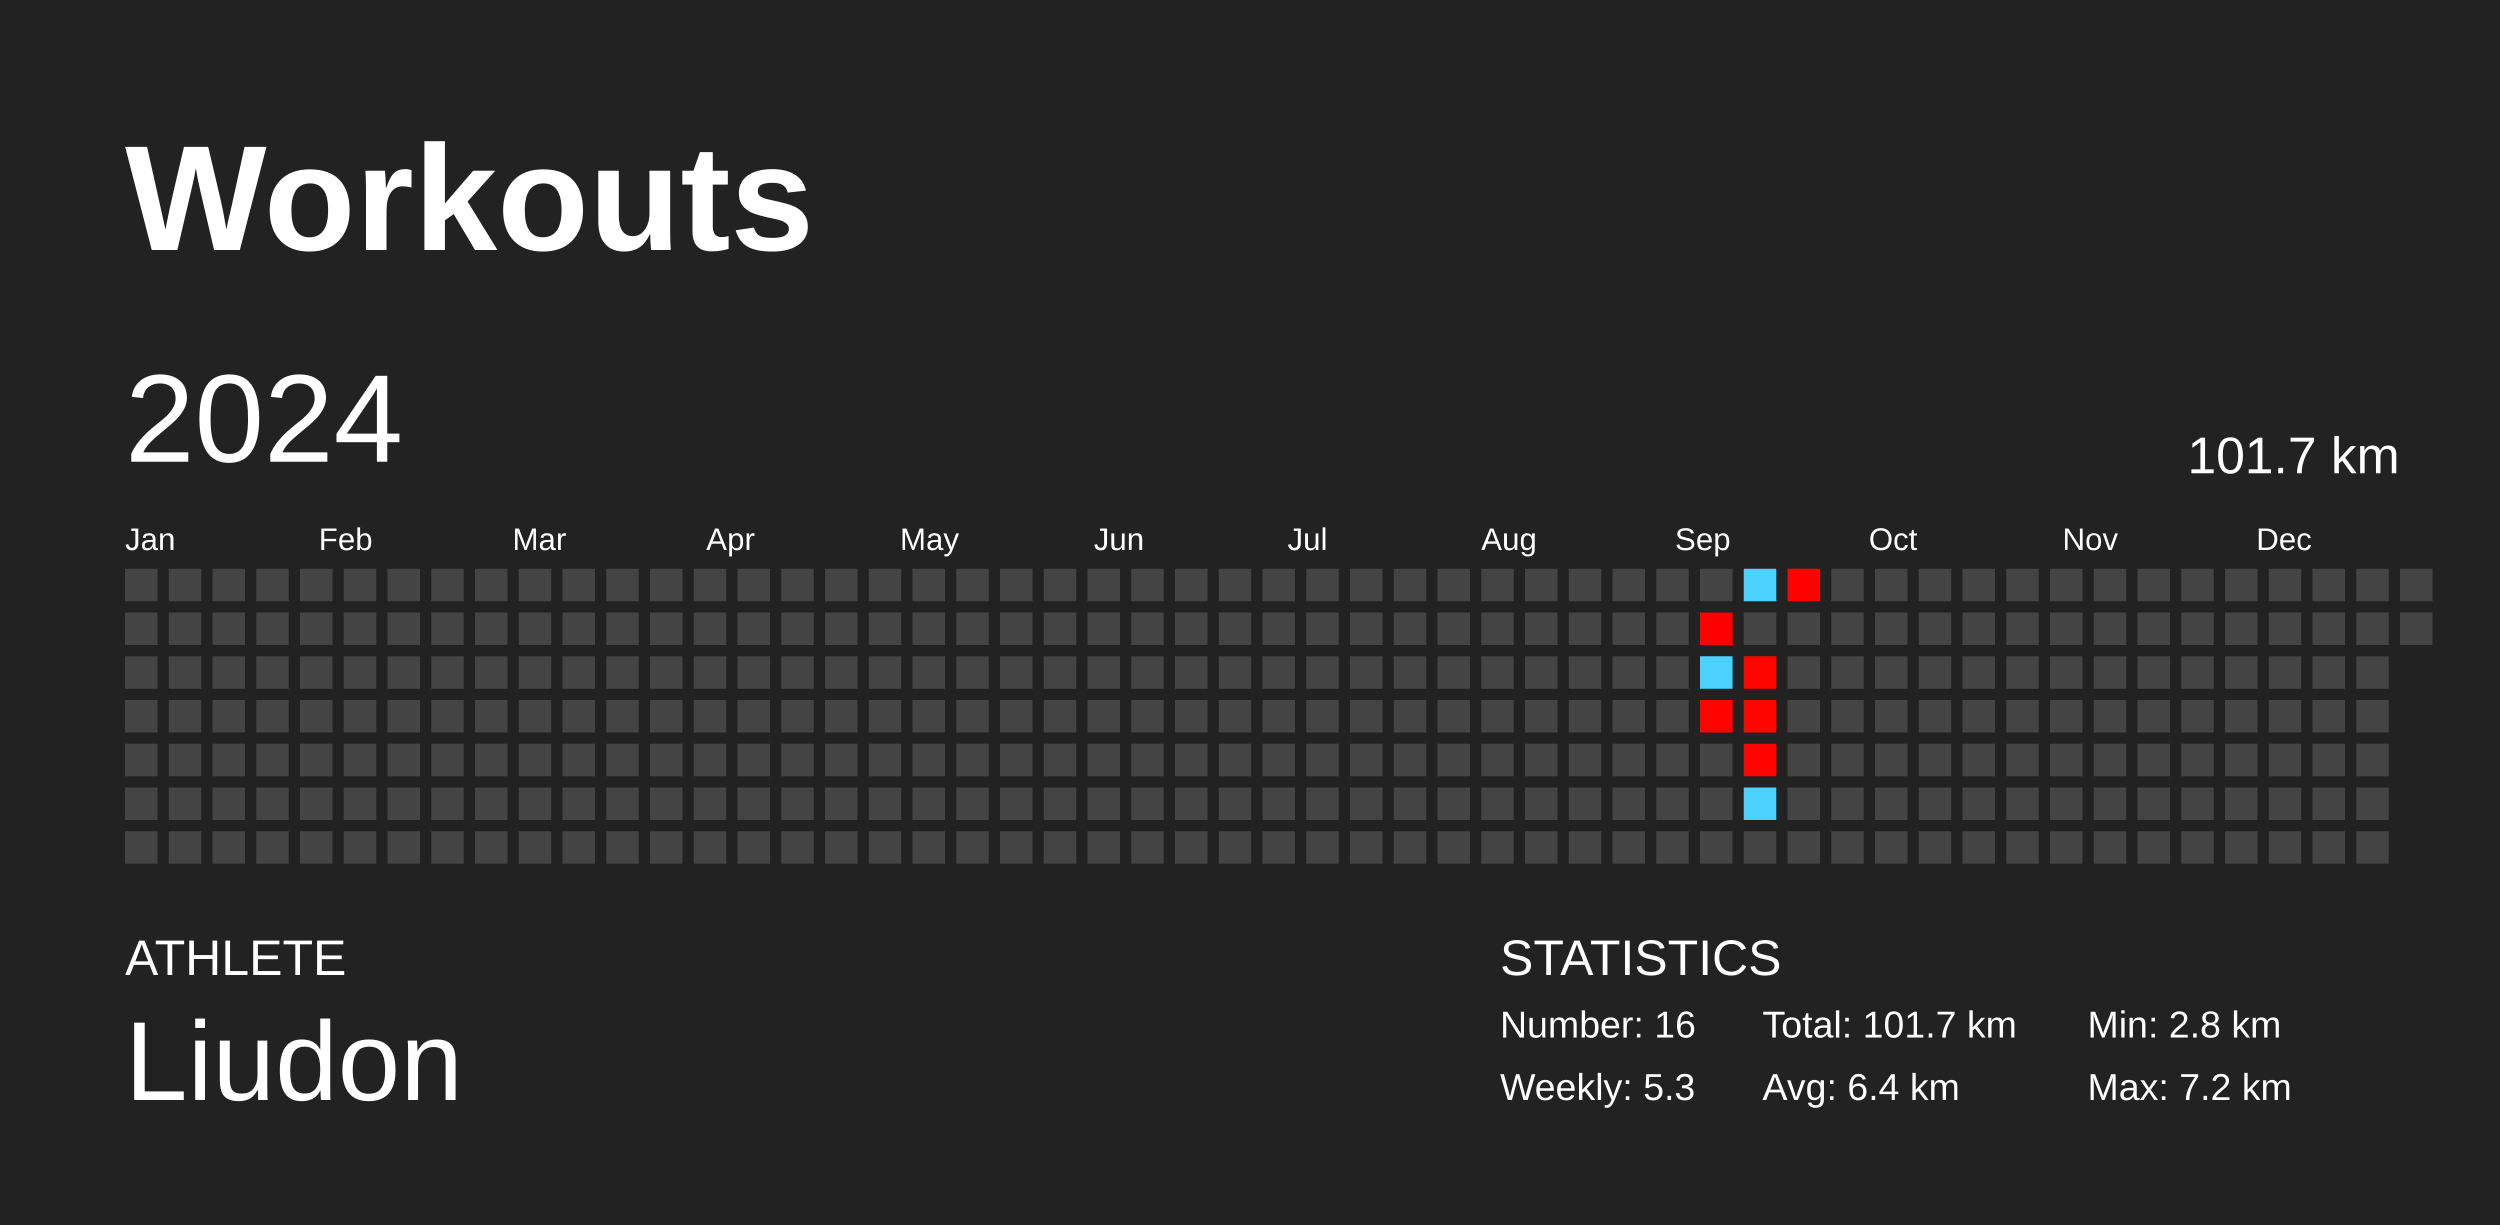
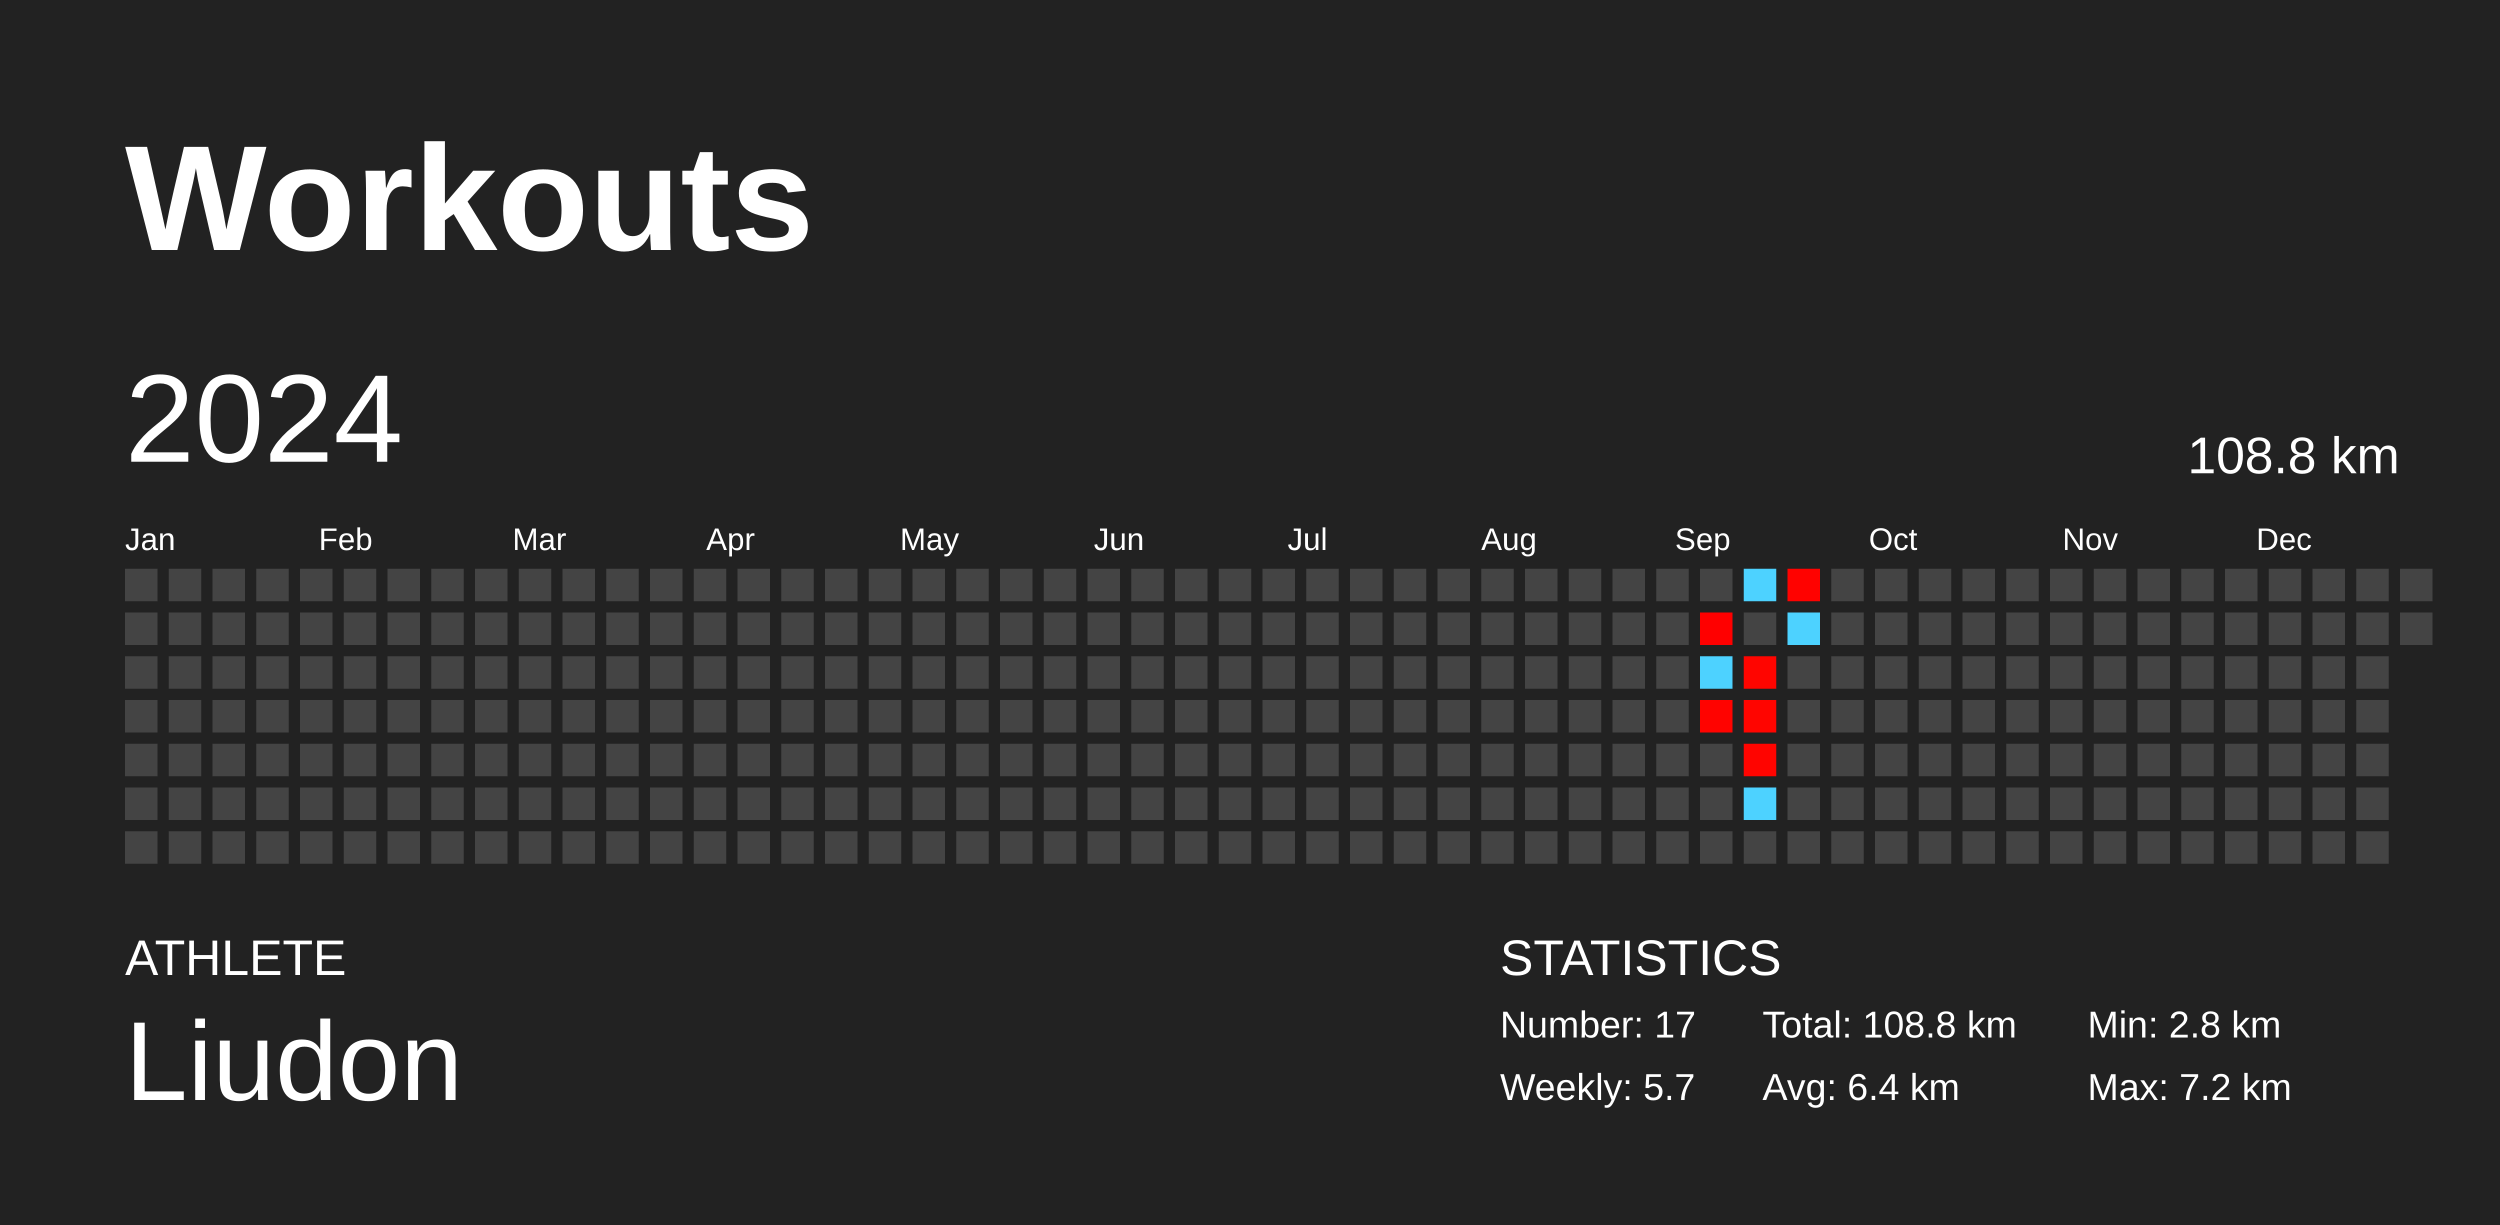
<svg xmlns="http://www.w3.org/2000/svg" baseProfile="full" height="98mm" version="1.1" viewBox="0,0,200,98" width="200mm">
  <defs />
  <rect fill="#222222" height="98" width="200" x="0" y="0" />
  <text fill="#FFFFFF" style="font-size:12px; font-family:Arial; font-weight:bold;" x="10" y="20">Workouts</text>
  <text fill="#FFFFFF" style="font-size:4px; font-family:Arial" x="10" y="78">ATHLETE</text>
  <text fill="#FFFFFF" style="font-size:9px; font-family:Arial" x="10" y="88">Liudon</text>
  <text fill="#FFFFFF" style="font-size:4px; font-family:Arial" x="120" y="78">STATISTICS</text>
-   <text fill="#FFFFFF" style="font-size:3px; font-family:Arial" x="120" y="83">Number: 16</text>
-   <text fill="#FFFFFF" style="font-size:3px; font-family:Arial" x="120" y="88">Weekly: 5.3</text>
-   <text fill="#FFFFFF" style="font-size:3px; font-family:Arial" x="141" y="83">Total: 101.7 km</text>
+   <text fill="#FFFFFF" style="font-size:3px; font-family:Arial" x="120" y="83">Number: 17</text>
+   <text fill="#FFFFFF" style="font-size:3px; font-family:Arial" x="120" y="88">Weekly: 5.7</text>
+   <text fill="#FFFFFF" style="font-size:3px; font-family:Arial" x="141" y="83">Total: 108.8 km</text>
  <text fill="#FFFFFF" style="font-size:3px; font-family:Arial" x="141" y="88">Avg: 6.4 km</text>
  <text fill="#FFFFFF" style="font-size:3px; font-family:Arial" x="167" y="83">Min: 2.8 km</text>
  <text fill="#FFFFFF" style="font-size:3px; font-family:Arial" x="167" y="88">Max: 7.2 km</text>
  <text dominant-baseline="hanging" fill="#FFFFFF" style="font-size:10.0px; font-family:Arial;" x="10" y="30">2024</text>
-   <text dominant-baseline="hanging" fill="#FFFFFF" style="font-size:4.125px; font-family:Arial;" x="175" y="35">101.7 km</text>
+   <text dominant-baseline="hanging" fill="#FFFFFF" style="font-size:4.125px; font-family:Arial;" x="175" y="35">108.8 km</text>
  <text fill="#FFFFFF" style="font-size:2.5px; font-family:Arial" x="10.0" y="44">Jan</text>
  <text fill="#FFFFFF" style="font-size:2.5px; font-family:Arial" x="25.5" y="44">Feb</text>
  <text fill="#FFFFFF" style="font-size:2.5px; font-family:Arial" x="41.0" y="44">Mar</text>
  <text fill="#FFFFFF" style="font-size:2.5px; font-family:Arial" x="56.5" y="44">Apr</text>
  <text fill="#FFFFFF" style="font-size:2.5px; font-family:Arial" x="72.0" y="44">May</text>
  <text fill="#FFFFFF" style="font-size:2.5px; font-family:Arial" x="87.5" y="44">Jun</text>
  <text fill="#FFFFFF" style="font-size:2.5px; font-family:Arial" x="103.0" y="44">Jul</text>
  <text fill="#FFFFFF" style="font-size:2.5px; font-family:Arial" x="118.5" y="44">Aug</text>
  <text fill="#FFFFFF" style="font-size:2.5px; font-family:Arial" x="134.0" y="44">Sep</text>
  <text fill="#FFFFFF" style="font-size:2.5px; font-family:Arial" x="149.5" y="44">Oct</text>
  <text fill="#FFFFFF" style="font-size:2.5px; font-family:Arial" x="165.0" y="44">Nov</text>
  <text fill="#FFFFFF" style="font-size:2.5px; font-family:Arial" x="180.5" y="44">Dec</text>
  <rect fill="#444444" height="2.6" width="2.6" x="10.0" y="45.5" />
  <rect fill="#444444" height="2.6" width="2.6" x="10.0" y="49.0" />
  <rect fill="#444444" height="2.6" width="2.6" x="10.0" y="52.5" />
  <rect fill="#444444" height="2.6" width="2.6" x="10.0" y="56.0" />
  <rect fill="#444444" height="2.6" width="2.6" x="10.0" y="59.5" />
  <rect fill="#444444" height="2.6" width="2.6" x="10.0" y="63.0" />
  <rect fill="#444444" height="2.6" width="2.6" x="10.0" y="66.5" />
  <rect fill="#444444" height="2.6" width="2.6" x="13.5" y="45.5" />
  <rect fill="#444444" height="2.6" width="2.6" x="13.5" y="49.0" />
  <rect fill="#444444" height="2.6" width="2.6" x="13.5" y="52.5" />
  <rect fill="#444444" height="2.6" width="2.6" x="13.5" y="56.0" />
  <rect fill="#444444" height="2.6" width="2.6" x="13.5" y="59.5" />
  <rect fill="#444444" height="2.6" width="2.6" x="13.5" y="63.0" />
  <rect fill="#444444" height="2.6" width="2.6" x="13.5" y="66.5" />
  <rect fill="#444444" height="2.6" width="2.6" x="17.0" y="45.5" />
  <rect fill="#444444" height="2.6" width="2.6" x="17.0" y="49.0" />
  <rect fill="#444444" height="2.6" width="2.6" x="17.0" y="52.5" />
  <rect fill="#444444" height="2.6" width="2.6" x="17.0" y="56.0" />
  <rect fill="#444444" height="2.6" width="2.6" x="17.0" y="59.5" />
  <rect fill="#444444" height="2.6" width="2.6" x="17.0" y="63.0" />
  <rect fill="#444444" height="2.6" width="2.6" x="17.0" y="66.5" />
  <rect fill="#444444" height="2.6" width="2.6" x="20.5" y="45.5" />
  <rect fill="#444444" height="2.6" width="2.6" x="20.5" y="49.0" />
  <rect fill="#444444" height="2.6" width="2.6" x="20.5" y="52.5" />
  <rect fill="#444444" height="2.6" width="2.6" x="20.5" y="56.0" />
  <rect fill="#444444" height="2.6" width="2.6" x="20.5" y="59.5" />
  <rect fill="#444444" height="2.6" width="2.6" x="20.5" y="63.0" />
  <rect fill="#444444" height="2.6" width="2.6" x="20.5" y="66.5" />
  <rect fill="#444444" height="2.6" width="2.6" x="24.0" y="45.5" />
  <rect fill="#444444" height="2.6" width="2.6" x="24.0" y="49.0" />
  <rect fill="#444444" height="2.6" width="2.6" x="24.0" y="52.5" />
  <rect fill="#444444" height="2.6" width="2.6" x="24.0" y="56.0" />
  <rect fill="#444444" height="2.6" width="2.6" x="24.0" y="59.5" />
  <rect fill="#444444" height="2.6" width="2.6" x="24.0" y="63.0" />
  <rect fill="#444444" height="2.6" width="2.6" x="24.0" y="66.5" />
  <rect fill="#444444" height="2.6" width="2.6" x="27.5" y="45.5" />
  <rect fill="#444444" height="2.6" width="2.6" x="27.5" y="49.0" />
  <rect fill="#444444" height="2.6" width="2.6" x="27.5" y="52.5" />
  <rect fill="#444444" height="2.6" width="2.6" x="27.5" y="56.0" />
  <rect fill="#444444" height="2.6" width="2.6" x="27.5" y="59.5" />
  <rect fill="#444444" height="2.6" width="2.6" x="27.5" y="63.0" />
  <rect fill="#444444" height="2.6" width="2.6" x="27.5" y="66.5" />
  <rect fill="#444444" height="2.6" width="2.6" x="31.0" y="45.5" />
  <rect fill="#444444" height="2.6" width="2.6" x="31.0" y="49.0" />
  <rect fill="#444444" height="2.6" width="2.6" x="31.0" y="52.5" />
  <rect fill="#444444" height="2.6" width="2.6" x="31.0" y="56.0" />
  <rect fill="#444444" height="2.6" width="2.6" x="31.0" y="59.5" />
  <rect fill="#444444" height="2.6" width="2.6" x="31.0" y="63.0" />
  <rect fill="#444444" height="2.6" width="2.6" x="31.0" y="66.5" />
  <rect fill="#444444" height="2.6" width="2.6" x="34.5" y="45.5" />
  <rect fill="#444444" height="2.6" width="2.6" x="34.5" y="49.0" />
  <rect fill="#444444" height="2.6" width="2.6" x="34.5" y="52.5" />
  <rect fill="#444444" height="2.6" width="2.6" x="34.5" y="56.0" />
  <rect fill="#444444" height="2.6" width="2.6" x="34.5" y="59.5" />
  <rect fill="#444444" height="2.6" width="2.6" x="34.5" y="63.0" />
  <rect fill="#444444" height="2.6" width="2.6" x="34.5" y="66.5" />
  <rect fill="#444444" height="2.6" width="2.6" x="38.0" y="45.5" />
  <rect fill="#444444" height="2.6" width="2.6" x="38.0" y="49.0" />
  <rect fill="#444444" height="2.6" width="2.6" x="38.0" y="52.5" />
  <rect fill="#444444" height="2.6" width="2.6" x="38.0" y="56.0" />
  <rect fill="#444444" height="2.6" width="2.6" x="38.0" y="59.5" />
  <rect fill="#444444" height="2.6" width="2.6" x="38.0" y="63.0" />
  <rect fill="#444444" height="2.6" width="2.6" x="38.0" y="66.5" />
  <rect fill="#444444" height="2.6" width="2.6" x="41.5" y="45.5" />
  <rect fill="#444444" height="2.6" width="2.6" x="41.5" y="49.0" />
  <rect fill="#444444" height="2.6" width="2.6" x="41.5" y="52.5" />
  <rect fill="#444444" height="2.6" width="2.6" x="41.5" y="56.0" />
  <rect fill="#444444" height="2.6" width="2.6" x="41.5" y="59.5" />
  <rect fill="#444444" height="2.6" width="2.6" x="41.5" y="63.0" />
  <rect fill="#444444" height="2.6" width="2.6" x="41.5" y="66.5" />
  <rect fill="#444444" height="2.6" width="2.6" x="45.0" y="45.5" />
  <rect fill="#444444" height="2.6" width="2.6" x="45.0" y="49.0" />
  <rect fill="#444444" height="2.6" width="2.6" x="45.0" y="52.5" />
  <rect fill="#444444" height="2.6" width="2.6" x="45.0" y="56.0" />
  <rect fill="#444444" height="2.6" width="2.6" x="45.0" y="59.5" />
  <rect fill="#444444" height="2.6" width="2.6" x="45.0" y="63.0" />
  <rect fill="#444444" height="2.6" width="2.6" x="45.0" y="66.5" />
  <rect fill="#444444" height="2.6" width="2.6" x="48.5" y="45.5" />
  <rect fill="#444444" height="2.6" width="2.6" x="48.5" y="49.0" />
  <rect fill="#444444" height="2.6" width="2.6" x="48.5" y="52.5" />
  <rect fill="#444444" height="2.6" width="2.6" x="48.5" y="56.0" />
  <rect fill="#444444" height="2.6" width="2.6" x="48.5" y="59.5" />
  <rect fill="#444444" height="2.6" width="2.6" x="48.5" y="63.0" />
  <rect fill="#444444" height="2.6" width="2.6" x="48.5" y="66.5" />
  <rect fill="#444444" height="2.6" width="2.6" x="52.0" y="45.5" />
  <rect fill="#444444" height="2.6" width="2.6" x="52.0" y="49.0" />
  <rect fill="#444444" height="2.6" width="2.6" x="52.0" y="52.5" />
  <rect fill="#444444" height="2.6" width="2.6" x="52.0" y="56.0" />
  <rect fill="#444444" height="2.6" width="2.6" x="52.0" y="59.5" />
  <rect fill="#444444" height="2.6" width="2.6" x="52.0" y="63.0" />
  <rect fill="#444444" height="2.6" width="2.6" x="52.0" y="66.5" />
  <rect fill="#444444" height="2.6" width="2.6" x="55.5" y="45.5" />
  <rect fill="#444444" height="2.6" width="2.6" x="55.5" y="49.0" />
  <rect fill="#444444" height="2.6" width="2.6" x="55.5" y="52.5" />
  <rect fill="#444444" height="2.6" width="2.6" x="55.5" y="56.0" />
  <rect fill="#444444" height="2.6" width="2.6" x="55.5" y="59.5" />
  <rect fill="#444444" height="2.6" width="2.6" x="55.5" y="63.0" />
  <rect fill="#444444" height="2.6" width="2.6" x="55.5" y="66.5" />
  <rect fill="#444444" height="2.6" width="2.6" x="59.0" y="45.5" />
  <rect fill="#444444" height="2.6" width="2.6" x="59.0" y="49.0" />
  <rect fill="#444444" height="2.6" width="2.6" x="59.0" y="52.5" />
  <rect fill="#444444" height="2.6" width="2.6" x="59.0" y="56.0" />
  <rect fill="#444444" height="2.6" width="2.6" x="59.0" y="59.5" />
  <rect fill="#444444" height="2.6" width="2.6" x="59.0" y="63.0" />
  <rect fill="#444444" height="2.6" width="2.6" x="59.0" y="66.5" />
  <rect fill="#444444" height="2.6" width="2.6" x="62.5" y="45.5" />
  <rect fill="#444444" height="2.6" width="2.6" x="62.5" y="49.0" />
  <rect fill="#444444" height="2.6" width="2.6" x="62.5" y="52.5" />
  <rect fill="#444444" height="2.6" width="2.6" x="62.5" y="56.0" />
  <rect fill="#444444" height="2.6" width="2.6" x="62.5" y="59.5" />
  <rect fill="#444444" height="2.6" width="2.6" x="62.5" y="63.0" />
  <rect fill="#444444" height="2.6" width="2.6" x="62.5" y="66.5" />
  <rect fill="#444444" height="2.6" width="2.6" x="66.0" y="45.5" />
  <rect fill="#444444" height="2.6" width="2.6" x="66.0" y="49.0" />
  <rect fill="#444444" height="2.6" width="2.6" x="66.0" y="52.5" />
  <rect fill="#444444" height="2.6" width="2.6" x="66.0" y="56.0" />
  <rect fill="#444444" height="2.6" width="2.6" x="66.0" y="59.5" />
  <rect fill="#444444" height="2.6" width="2.6" x="66.0" y="63.0" />
  <rect fill="#444444" height="2.6" width="2.6" x="66.0" y="66.5" />
  <rect fill="#444444" height="2.6" width="2.6" x="69.5" y="45.5" />
  <rect fill="#444444" height="2.6" width="2.6" x="69.5" y="49.0" />
  <rect fill="#444444" height="2.6" width="2.6" x="69.5" y="52.5" />
  <rect fill="#444444" height="2.6" width="2.6" x="69.5" y="56.0" />
  <rect fill="#444444" height="2.6" width="2.6" x="69.5" y="59.5" />
  <rect fill="#444444" height="2.6" width="2.6" x="69.5" y="63.0" />
  <rect fill="#444444" height="2.6" width="2.6" x="69.5" y="66.5" />
  <rect fill="#444444" height="2.6" width="2.6" x="73.0" y="45.5" />
  <rect fill="#444444" height="2.6" width="2.6" x="73.0" y="49.0" />
  <rect fill="#444444" height="2.6" width="2.6" x="73.0" y="52.5" />
  <rect fill="#444444" height="2.6" width="2.6" x="73.0" y="56.0" />
  <rect fill="#444444" height="2.6" width="2.6" x="73.0" y="59.5" />
  <rect fill="#444444" height="2.6" width="2.6" x="73.0" y="63.0" />
  <rect fill="#444444" height="2.6" width="2.6" x="73.0" y="66.5" />
  <rect fill="#444444" height="2.6" width="2.6" x="76.5" y="45.5" />
  <rect fill="#444444" height="2.6" width="2.6" x="76.5" y="49.0" />
  <rect fill="#444444" height="2.6" width="2.6" x="76.5" y="52.5" />
  <rect fill="#444444" height="2.6" width="2.6" x="76.5" y="56.0" />
  <rect fill="#444444" height="2.6" width="2.6" x="76.5" y="59.5" />
  <rect fill="#444444" height="2.6" width="2.6" x="76.5" y="63.0" />
  <rect fill="#444444" height="2.6" width="2.6" x="76.5" y="66.5" />
  <rect fill="#444444" height="2.6" width="2.6" x="80.0" y="45.5" />
  <rect fill="#444444" height="2.6" width="2.6" x="80.0" y="49.0" />
  <rect fill="#444444" height="2.6" width="2.6" x="80.0" y="52.5" />
  <rect fill="#444444" height="2.6" width="2.6" x="80.0" y="56.0" />
  <rect fill="#444444" height="2.6" width="2.6" x="80.0" y="59.5" />
  <rect fill="#444444" height="2.6" width="2.6" x="80.0" y="63.0" />
  <rect fill="#444444" height="2.6" width="2.6" x="80.0" y="66.5" />
  <rect fill="#444444" height="2.6" width="2.6" x="83.5" y="45.5" />
  <rect fill="#444444" height="2.6" width="2.6" x="83.5" y="49.0" />
  <rect fill="#444444" height="2.6" width="2.6" x="83.5" y="52.5" />
  <rect fill="#444444" height="2.6" width="2.6" x="83.5" y="56.0" />
  <rect fill="#444444" height="2.6" width="2.6" x="83.5" y="59.5" />
  <rect fill="#444444" height="2.6" width="2.6" x="83.5" y="63.0" />
  <rect fill="#444444" height="2.6" width="2.6" x="83.5" y="66.5" />
  <rect fill="#444444" height="2.6" width="2.6" x="87.0" y="45.5" />
  <rect fill="#444444" height="2.6" width="2.6" x="87.0" y="49.0" />
  <rect fill="#444444" height="2.6" width="2.6" x="87.0" y="52.5" />
  <rect fill="#444444" height="2.6" width="2.6" x="87.0" y="56.0" />
  <rect fill="#444444" height="2.6" width="2.6" x="87.0" y="59.5" />
  <rect fill="#444444" height="2.6" width="2.6" x="87.0" y="63.0" />
  <rect fill="#444444" height="2.6" width="2.6" x="87.0" y="66.5" />
  <rect fill="#444444" height="2.6" width="2.6" x="90.5" y="45.5" />
  <rect fill="#444444" height="2.6" width="2.6" x="90.5" y="49.0" />
  <rect fill="#444444" height="2.6" width="2.6" x="90.5" y="52.5" />
  <rect fill="#444444" height="2.6" width="2.6" x="90.5" y="56.0" />
  <rect fill="#444444" height="2.6" width="2.6" x="90.5" y="59.5" />
  <rect fill="#444444" height="2.6" width="2.6" x="90.5" y="63.0" />
  <rect fill="#444444" height="2.6" width="2.6" x="90.5" y="66.5" />
  <rect fill="#444444" height="2.6" width="2.6" x="94.0" y="45.5" />
  <rect fill="#444444" height="2.6" width="2.6" x="94.0" y="49.0" />
  <rect fill="#444444" height="2.6" width="2.6" x="94.0" y="52.5" />
  <rect fill="#444444" height="2.6" width="2.6" x="94.0" y="56.0" />
  <rect fill="#444444" height="2.6" width="2.6" x="94.0" y="59.5" />
  <rect fill="#444444" height="2.6" width="2.6" x="94.0" y="63.0" />
  <rect fill="#444444" height="2.6" width="2.6" x="94.0" y="66.5" />
  <rect fill="#444444" height="2.6" width="2.6" x="97.5" y="45.5" />
  <rect fill="#444444" height="2.6" width="2.6" x="97.5" y="49.0" />
  <rect fill="#444444" height="2.6" width="2.6" x="97.5" y="52.5" />
  <rect fill="#444444" height="2.6" width="2.6" x="97.5" y="56.0" />
  <rect fill="#444444" height="2.6" width="2.6" x="97.5" y="59.5" />
  <rect fill="#444444" height="2.6" width="2.6" x="97.5" y="63.0" />
  <rect fill="#444444" height="2.6" width="2.6" x="97.5" y="66.5" />
  <rect fill="#444444" height="2.6" width="2.6" x="101.0" y="45.5" />
  <rect fill="#444444" height="2.6" width="2.6" x="101.0" y="49.0" />
  <rect fill="#444444" height="2.6" width="2.6" x="101.0" y="52.5" />
  <rect fill="#444444" height="2.6" width="2.6" x="101.0" y="56.0" />
  <rect fill="#444444" height="2.6" width="2.6" x="101.0" y="59.5" />
  <rect fill="#444444" height="2.6" width="2.6" x="101.0" y="63.0" />
  <rect fill="#444444" height="2.6" width="2.6" x="101.0" y="66.5" />
  <rect fill="#444444" height="2.6" width="2.6" x="104.5" y="45.5" />
  <rect fill="#444444" height="2.6" width="2.6" x="104.5" y="49.0" />
  <rect fill="#444444" height="2.6" width="2.6" x="104.5" y="52.5" />
  <rect fill="#444444" height="2.6" width="2.6" x="104.5" y="56.0" />
  <rect fill="#444444" height="2.6" width="2.6" x="104.5" y="59.5" />
  <rect fill="#444444" height="2.6" width="2.6" x="104.5" y="63.0" />
  <rect fill="#444444" height="2.6" width="2.6" x="104.5" y="66.5" />
  <rect fill="#444444" height="2.6" width="2.6" x="108.0" y="45.5" />
  <rect fill="#444444" height="2.6" width="2.6" x="108.0" y="49.0" />
  <rect fill="#444444" height="2.6" width="2.6" x="108.0" y="52.5" />
  <rect fill="#444444" height="2.6" width="2.6" x="108.0" y="56.0" />
  <rect fill="#444444" height="2.6" width="2.6" x="108.0" y="59.5" />
  <rect fill="#444444" height="2.6" width="2.6" x="108.0" y="63.0" />
  <rect fill="#444444" height="2.6" width="2.6" x="108.0" y="66.5" />
  <rect fill="#444444" height="2.6" width="2.6" x="111.5" y="45.5" />
  <rect fill="#444444" height="2.6" width="2.6" x="111.5" y="49.0" />
  <rect fill="#444444" height="2.6" width="2.6" x="111.5" y="52.5" />
  <rect fill="#444444" height="2.6" width="2.6" x="111.5" y="56.0" />
  <rect fill="#444444" height="2.6" width="2.6" x="111.5" y="59.5" />
  <rect fill="#444444" height="2.6" width="2.6" x="111.5" y="63.0" />
  <rect fill="#444444" height="2.6" width="2.6" x="111.5" y="66.5" />
  <rect fill="#444444" height="2.6" width="2.6" x="115.0" y="45.5" />
  <rect fill="#444444" height="2.6" width="2.6" x="115.0" y="49.0" />
  <rect fill="#444444" height="2.6" width="2.6" x="115.0" y="52.5" />
  <rect fill="#444444" height="2.6" width="2.6" x="115.0" y="56.0" />
  <rect fill="#444444" height="2.6" width="2.6" x="115.0" y="59.5" />
  <rect fill="#444444" height="2.6" width="2.6" x="115.0" y="63.0" />
  <rect fill="#444444" height="2.6" width="2.6" x="115.0" y="66.5" />
  <rect fill="#444444" height="2.6" width="2.6" x="118.5" y="45.5" />
  <rect fill="#444444" height="2.6" width="2.6" x="118.5" y="49.0" />
  <rect fill="#444444" height="2.6" width="2.6" x="118.5" y="52.5" />
  <rect fill="#444444" height="2.6" width="2.6" x="118.5" y="56.0" />
  <rect fill="#444444" height="2.6" width="2.6" x="118.5" y="59.5" />
  <rect fill="#444444" height="2.6" width="2.6" x="118.5" y="63.0" />
  <rect fill="#444444" height="2.6" width="2.6" x="118.5" y="66.5" />
  <rect fill="#444444" height="2.6" width="2.6" x="122.0" y="45.5" />
  <rect fill="#444444" height="2.6" width="2.6" x="122.0" y="49.0" />
  <rect fill="#444444" height="2.6" width="2.6" x="122.0" y="52.5" />
  <rect fill="#444444" height="2.6" width="2.6" x="122.0" y="56.0" />
  <rect fill="#444444" height="2.6" width="2.6" x="122.0" y="59.5" />
  <rect fill="#444444" height="2.6" width="2.6" x="122.0" y="63.0" />
  <rect fill="#444444" height="2.6" width="2.6" x="122.0" y="66.5" />
  <rect fill="#444444" height="2.6" width="2.6" x="125.5" y="45.5" />
  <rect fill="#444444" height="2.6" width="2.6" x="125.5" y="49.0" />
  <rect fill="#444444" height="2.6" width="2.6" x="125.5" y="52.5" />
  <rect fill="#444444" height="2.6" width="2.6" x="125.5" y="56.0" />
  <rect fill="#444444" height="2.6" width="2.6" x="125.5" y="59.5" />
  <rect fill="#444444" height="2.6" width="2.6" x="125.5" y="63.0" />
  <rect fill="#444444" height="2.6" width="2.6" x="125.5" y="66.5" />
  <rect fill="#444444" height="2.6" width="2.6" x="129.0" y="45.5" />
  <rect fill="#444444" height="2.6" width="2.6" x="129.0" y="49.0" />
  <rect fill="#444444" height="2.6" width="2.6" x="129.0" y="52.5" />
  <rect fill="#444444" height="2.6" width="2.6" x="129.0" y="56.0" />
  <rect fill="#444444" height="2.6" width="2.6" x="129.0" y="59.5" />
  <rect fill="#444444" height="2.6" width="2.6" x="129.0" y="63.0" />
  <rect fill="#444444" height="2.6" width="2.6" x="129.0" y="66.5" />
  <rect fill="#444444" height="2.6" width="2.6" x="132.5" y="45.5" />
  <rect fill="#444444" height="2.6" width="2.6" x="132.5" y="49.0" />
  <rect fill="#444444" height="2.6" width="2.6" x="132.5" y="52.5" />
  <rect fill="#444444" height="2.6" width="2.6" x="132.5" y="56.0" />
  <rect fill="#444444" height="2.6" width="2.6" x="132.5" y="59.5" />
  <rect fill="#444444" height="2.6" width="2.6" x="132.5" y="63.0" />
  <rect fill="#444444" height="2.6" width="2.6" x="132.5" y="66.5" />
  <rect fill="#444444" height="2.6" width="2.6" x="136.0" y="45.5" />
  <rect fill="#ff0000" height="2.6" width="2.6" x="136.0" y="49.0" />
  <rect fill="#4dd2ff" height="2.6" width="2.6" x="136.0" y="52.5" />
  <rect fill="#ff0300" height="2.6" width="2.6" x="136.0" y="56.0" />
  <rect fill="#444444" height="2.6" width="2.6" x="136.0" y="59.5" />
  <rect fill="#444444" height="2.6" width="2.6" x="136.0" y="63.0" />
  <rect fill="#444444" height="2.6" width="2.6" x="136.0" y="66.5" />
  <rect fill="#4dd2ff" height="2.6" width="2.6" x="139.5" y="45.5" />
  <rect fill="#444444" height="2.6" width="2.6" x="139.5" y="49.0" />
  <rect fill="#ff0500" height="2.6" width="2.6" x="139.5" y="52.5" />
  <rect fill="#ff0500" height="2.6" width="2.6" x="139.5" y="56.0" />
  <rect fill="#ff0400" height="2.6" width="2.6" x="139.5" y="59.5" />
  <rect fill="#4dd2ff" height="2.6" width="2.6" x="139.5" y="63.0" />
  <rect fill="#444444" height="2.6" width="2.6" x="139.5" y="66.5" />
  <rect fill="#ff0200" height="2.6" width="2.6" x="143.0" y="45.5" />
-   <rect fill="#444444" height="2.6" width="2.6" x="143.0" y="49.0" />
+   <rect fill="#4dd2ff" height="2.6" width="2.6" x="143.0" y="49.0" />
  <rect fill="#444444" height="2.6" width="2.6" x="143.0" y="52.5" />
  <rect fill="#444444" height="2.6" width="2.6" x="143.0" y="56.0" />
  <rect fill="#444444" height="2.6" width="2.6" x="143.0" y="59.5" />
  <rect fill="#444444" height="2.6" width="2.6" x="143.0" y="63.0" />
  <rect fill="#444444" height="2.6" width="2.6" x="143.0" y="66.5" />
  <rect fill="#444444" height="2.6" width="2.6" x="146.5" y="45.5" />
  <rect fill="#444444" height="2.6" width="2.6" x="146.5" y="49.0" />
  <rect fill="#444444" height="2.6" width="2.6" x="146.5" y="52.5" />
  <rect fill="#444444" height="2.6" width="2.6" x="146.5" y="56.0" />
  <rect fill="#444444" height="2.6" width="2.6" x="146.5" y="59.5" />
  <rect fill="#444444" height="2.6" width="2.6" x="146.5" y="63.0" />
  <rect fill="#444444" height="2.6" width="2.6" x="146.5" y="66.5" />
  <rect fill="#444444" height="2.6" width="2.6" x="150.0" y="45.5" />
  <rect fill="#444444" height="2.6" width="2.6" x="150.0" y="49.0" />
  <rect fill="#444444" height="2.6" width="2.6" x="150.0" y="52.5" />
  <rect fill="#444444" height="2.6" width="2.6" x="150.0" y="56.0" />
  <rect fill="#444444" height="2.6" width="2.6" x="150.0" y="59.5" />
  <rect fill="#444444" height="2.6" width="2.6" x="150.0" y="63.0" />
  <rect fill="#444444" height="2.6" width="2.6" x="150.0" y="66.5" />
  <rect fill="#444444" height="2.6" width="2.6" x="153.5" y="45.5" />
  <rect fill="#444444" height="2.6" width="2.6" x="153.5" y="49.0" />
  <rect fill="#444444" height="2.6" width="2.6" x="153.5" y="52.5" />
  <rect fill="#444444" height="2.6" width="2.6" x="153.5" y="56.0" />
  <rect fill="#444444" height="2.6" width="2.6" x="153.5" y="59.5" />
  <rect fill="#444444" height="2.6" width="2.6" x="153.5" y="63.0" />
  <rect fill="#444444" height="2.6" width="2.6" x="153.5" y="66.5" />
  <rect fill="#444444" height="2.6" width="2.6" x="157.0" y="45.5" />
  <rect fill="#444444" height="2.6" width="2.6" x="157.0" y="49.0" />
  <rect fill="#444444" height="2.6" width="2.6" x="157.0" y="52.5" />
  <rect fill="#444444" height="2.6" width="2.6" x="157.0" y="56.0" />
  <rect fill="#444444" height="2.6" width="2.6" x="157.0" y="59.5" />
  <rect fill="#444444" height="2.6" width="2.6" x="157.0" y="63.0" />
  <rect fill="#444444" height="2.6" width="2.6" x="157.0" y="66.5" />
  <rect fill="#444444" height="2.6" width="2.6" x="160.5" y="45.5" />
  <rect fill="#444444" height="2.6" width="2.6" x="160.5" y="49.0" />
  <rect fill="#444444" height="2.6" width="2.6" x="160.5" y="52.5" />
  <rect fill="#444444" height="2.6" width="2.6" x="160.5" y="56.0" />
  <rect fill="#444444" height="2.6" width="2.6" x="160.5" y="59.5" />
  <rect fill="#444444" height="2.6" width="2.6" x="160.5" y="63.0" />
  <rect fill="#444444" height="2.6" width="2.6" x="160.5" y="66.5" />
  <rect fill="#444444" height="2.6" width="2.6" x="164.0" y="45.5" />
  <rect fill="#444444" height="2.6" width="2.6" x="164.0" y="49.0" />
  <rect fill="#444444" height="2.6" width="2.6" x="164.0" y="52.5" />
  <rect fill="#444444" height="2.6" width="2.6" x="164.0" y="56.0" />
  <rect fill="#444444" height="2.6" width="2.6" x="164.0" y="59.5" />
  <rect fill="#444444" height="2.6" width="2.6" x="164.0" y="63.0" />
  <rect fill="#444444" height="2.6" width="2.6" x="164.0" y="66.5" />
  <rect fill="#444444" height="2.6" width="2.6" x="167.5" y="45.5" />
  <rect fill="#444444" height="2.6" width="2.6" x="167.5" y="49.0" />
  <rect fill="#444444" height="2.6" width="2.6" x="167.5" y="52.5" />
  <rect fill="#444444" height="2.6" width="2.6" x="167.5" y="56.0" />
  <rect fill="#444444" height="2.6" width="2.6" x="167.5" y="59.5" />
  <rect fill="#444444" height="2.6" width="2.6" x="167.5" y="63.0" />
  <rect fill="#444444" height="2.6" width="2.6" x="167.5" y="66.5" />
  <rect fill="#444444" height="2.6" width="2.6" x="171.0" y="45.5" />
  <rect fill="#444444" height="2.6" width="2.6" x="171.0" y="49.0" />
  <rect fill="#444444" height="2.6" width="2.6" x="171.0" y="52.5" />
  <rect fill="#444444" height="2.6" width="2.6" x="171.0" y="56.0" />
  <rect fill="#444444" height="2.6" width="2.6" x="171.0" y="59.5" />
  <rect fill="#444444" height="2.6" width="2.6" x="171.0" y="63.0" />
  <rect fill="#444444" height="2.6" width="2.6" x="171.0" y="66.5" />
  <rect fill="#444444" height="2.6" width="2.6" x="174.5" y="45.5" />
  <rect fill="#444444" height="2.6" width="2.6" x="174.5" y="49.0" />
  <rect fill="#444444" height="2.6" width="2.6" x="174.5" y="52.5" />
  <rect fill="#444444" height="2.6" width="2.6" x="174.5" y="56.0" />
  <rect fill="#444444" height="2.6" width="2.6" x="174.5" y="59.5" />
  <rect fill="#444444" height="2.6" width="2.6" x="174.5" y="63.0" />
  <rect fill="#444444" height="2.6" width="2.6" x="174.5" y="66.5" />
  <rect fill="#444444" height="2.6" width="2.6" x="178.0" y="45.5" />
  <rect fill="#444444" height="2.6" width="2.6" x="178.0" y="49.0" />
  <rect fill="#444444" height="2.6" width="2.6" x="178.0" y="52.5" />
  <rect fill="#444444" height="2.6" width="2.6" x="178.0" y="56.0" />
  <rect fill="#444444" height="2.6" width="2.6" x="178.0" y="59.5" />
  <rect fill="#444444" height="2.6" width="2.6" x="178.0" y="63.0" />
  <rect fill="#444444" height="2.6" width="2.6" x="178.0" y="66.5" />
  <rect fill="#444444" height="2.6" width="2.6" x="181.5" y="45.5" />
  <rect fill="#444444" height="2.6" width="2.6" x="181.5" y="49.0" />
  <rect fill="#444444" height="2.6" width="2.6" x="181.5" y="52.5" />
  <rect fill="#444444" height="2.6" width="2.6" x="181.5" y="56.0" />
  <rect fill="#444444" height="2.6" width="2.6" x="181.5" y="59.5" />
  <rect fill="#444444" height="2.6" width="2.6" x="181.5" y="63.0" />
  <rect fill="#444444" height="2.6" width="2.6" x="181.5" y="66.5" />
  <rect fill="#444444" height="2.6" width="2.6" x="185.0" y="45.5" />
  <rect fill="#444444" height="2.6" width="2.6" x="185.0" y="49.0" />
  <rect fill="#444444" height="2.6" width="2.6" x="185.0" y="52.5" />
  <rect fill="#444444" height="2.6" width="2.6" x="185.0" y="56.0" />
  <rect fill="#444444" height="2.6" width="2.6" x="185.0" y="59.5" />
  <rect fill="#444444" height="2.6" width="2.6" x="185.0" y="63.0" />
  <rect fill="#444444" height="2.6" width="2.6" x="185.0" y="66.5" />
  <rect fill="#444444" height="2.6" width="2.6" x="188.5" y="45.5" />
  <rect fill="#444444" height="2.6" width="2.6" x="188.5" y="49.0" />
  <rect fill="#444444" height="2.6" width="2.6" x="188.5" y="52.5" />
  <rect fill="#444444" height="2.6" width="2.6" x="188.5" y="56.0" />
  <rect fill="#444444" height="2.6" width="2.6" x="188.5" y="59.5" />
  <rect fill="#444444" height="2.6" width="2.6" x="188.5" y="63.0" />
  <rect fill="#444444" height="2.6" width="2.6" x="188.5" y="66.5" />
  <rect fill="#444444" height="2.6" width="2.6" x="192.0" y="45.5" />
  <rect fill="#444444" height="2.6" width="2.6" x="192.0" y="49.0" />
</svg>
